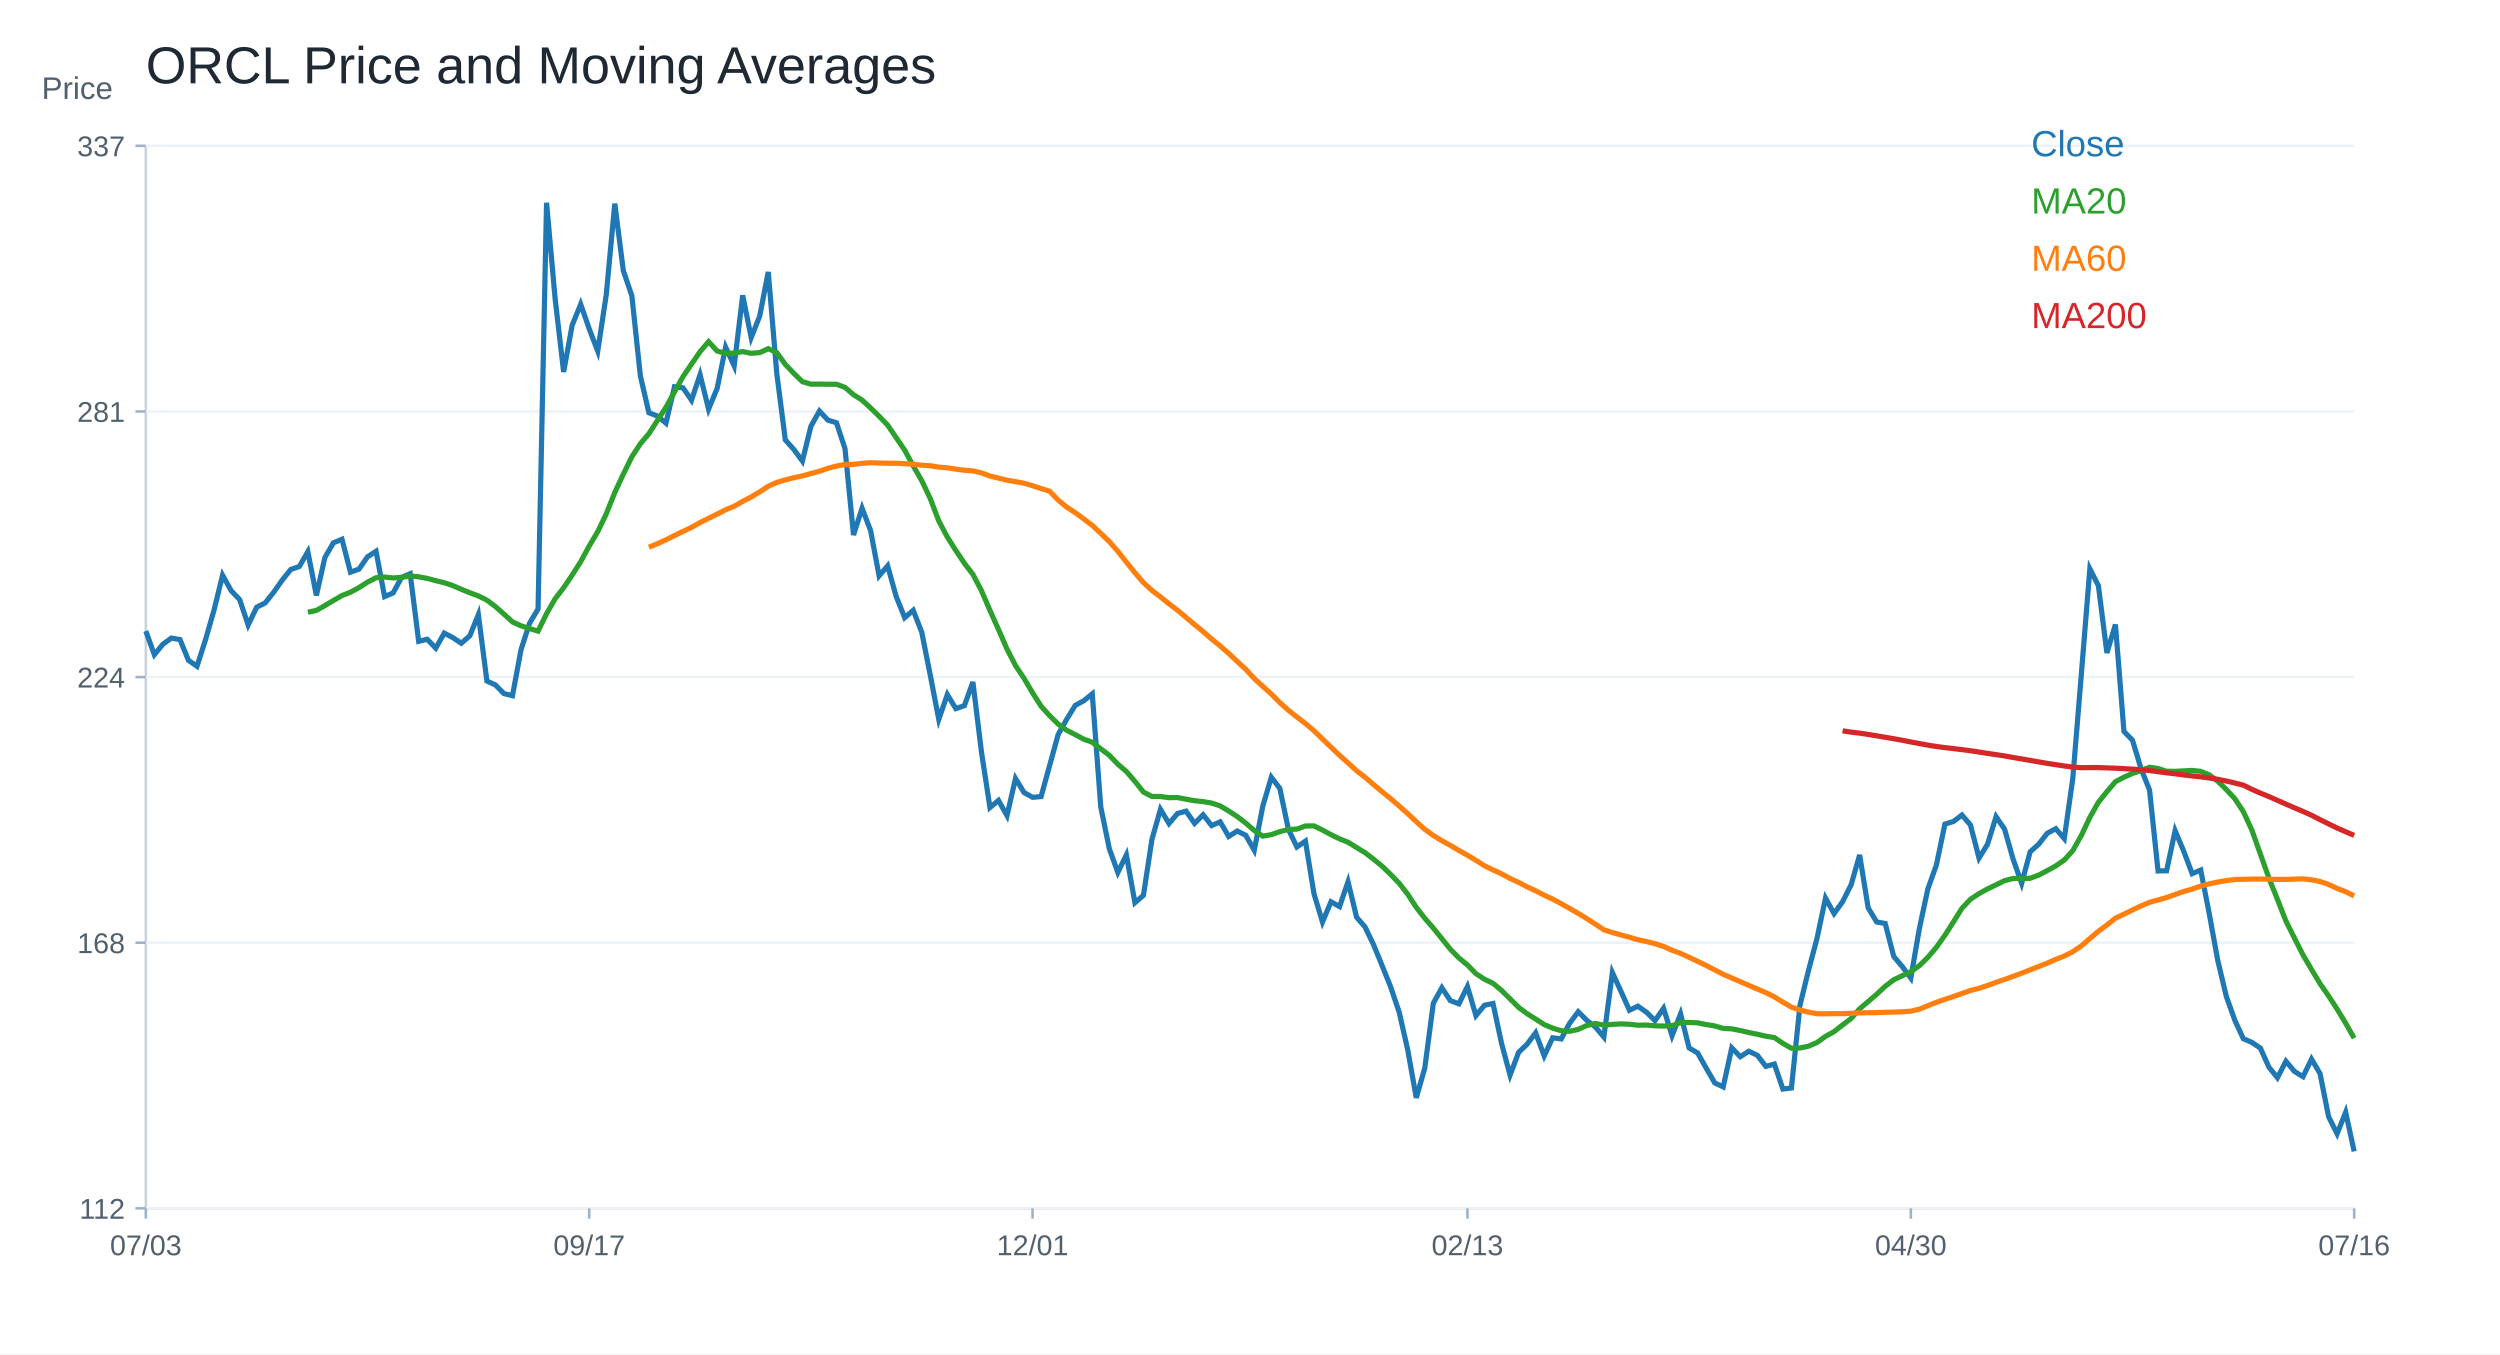
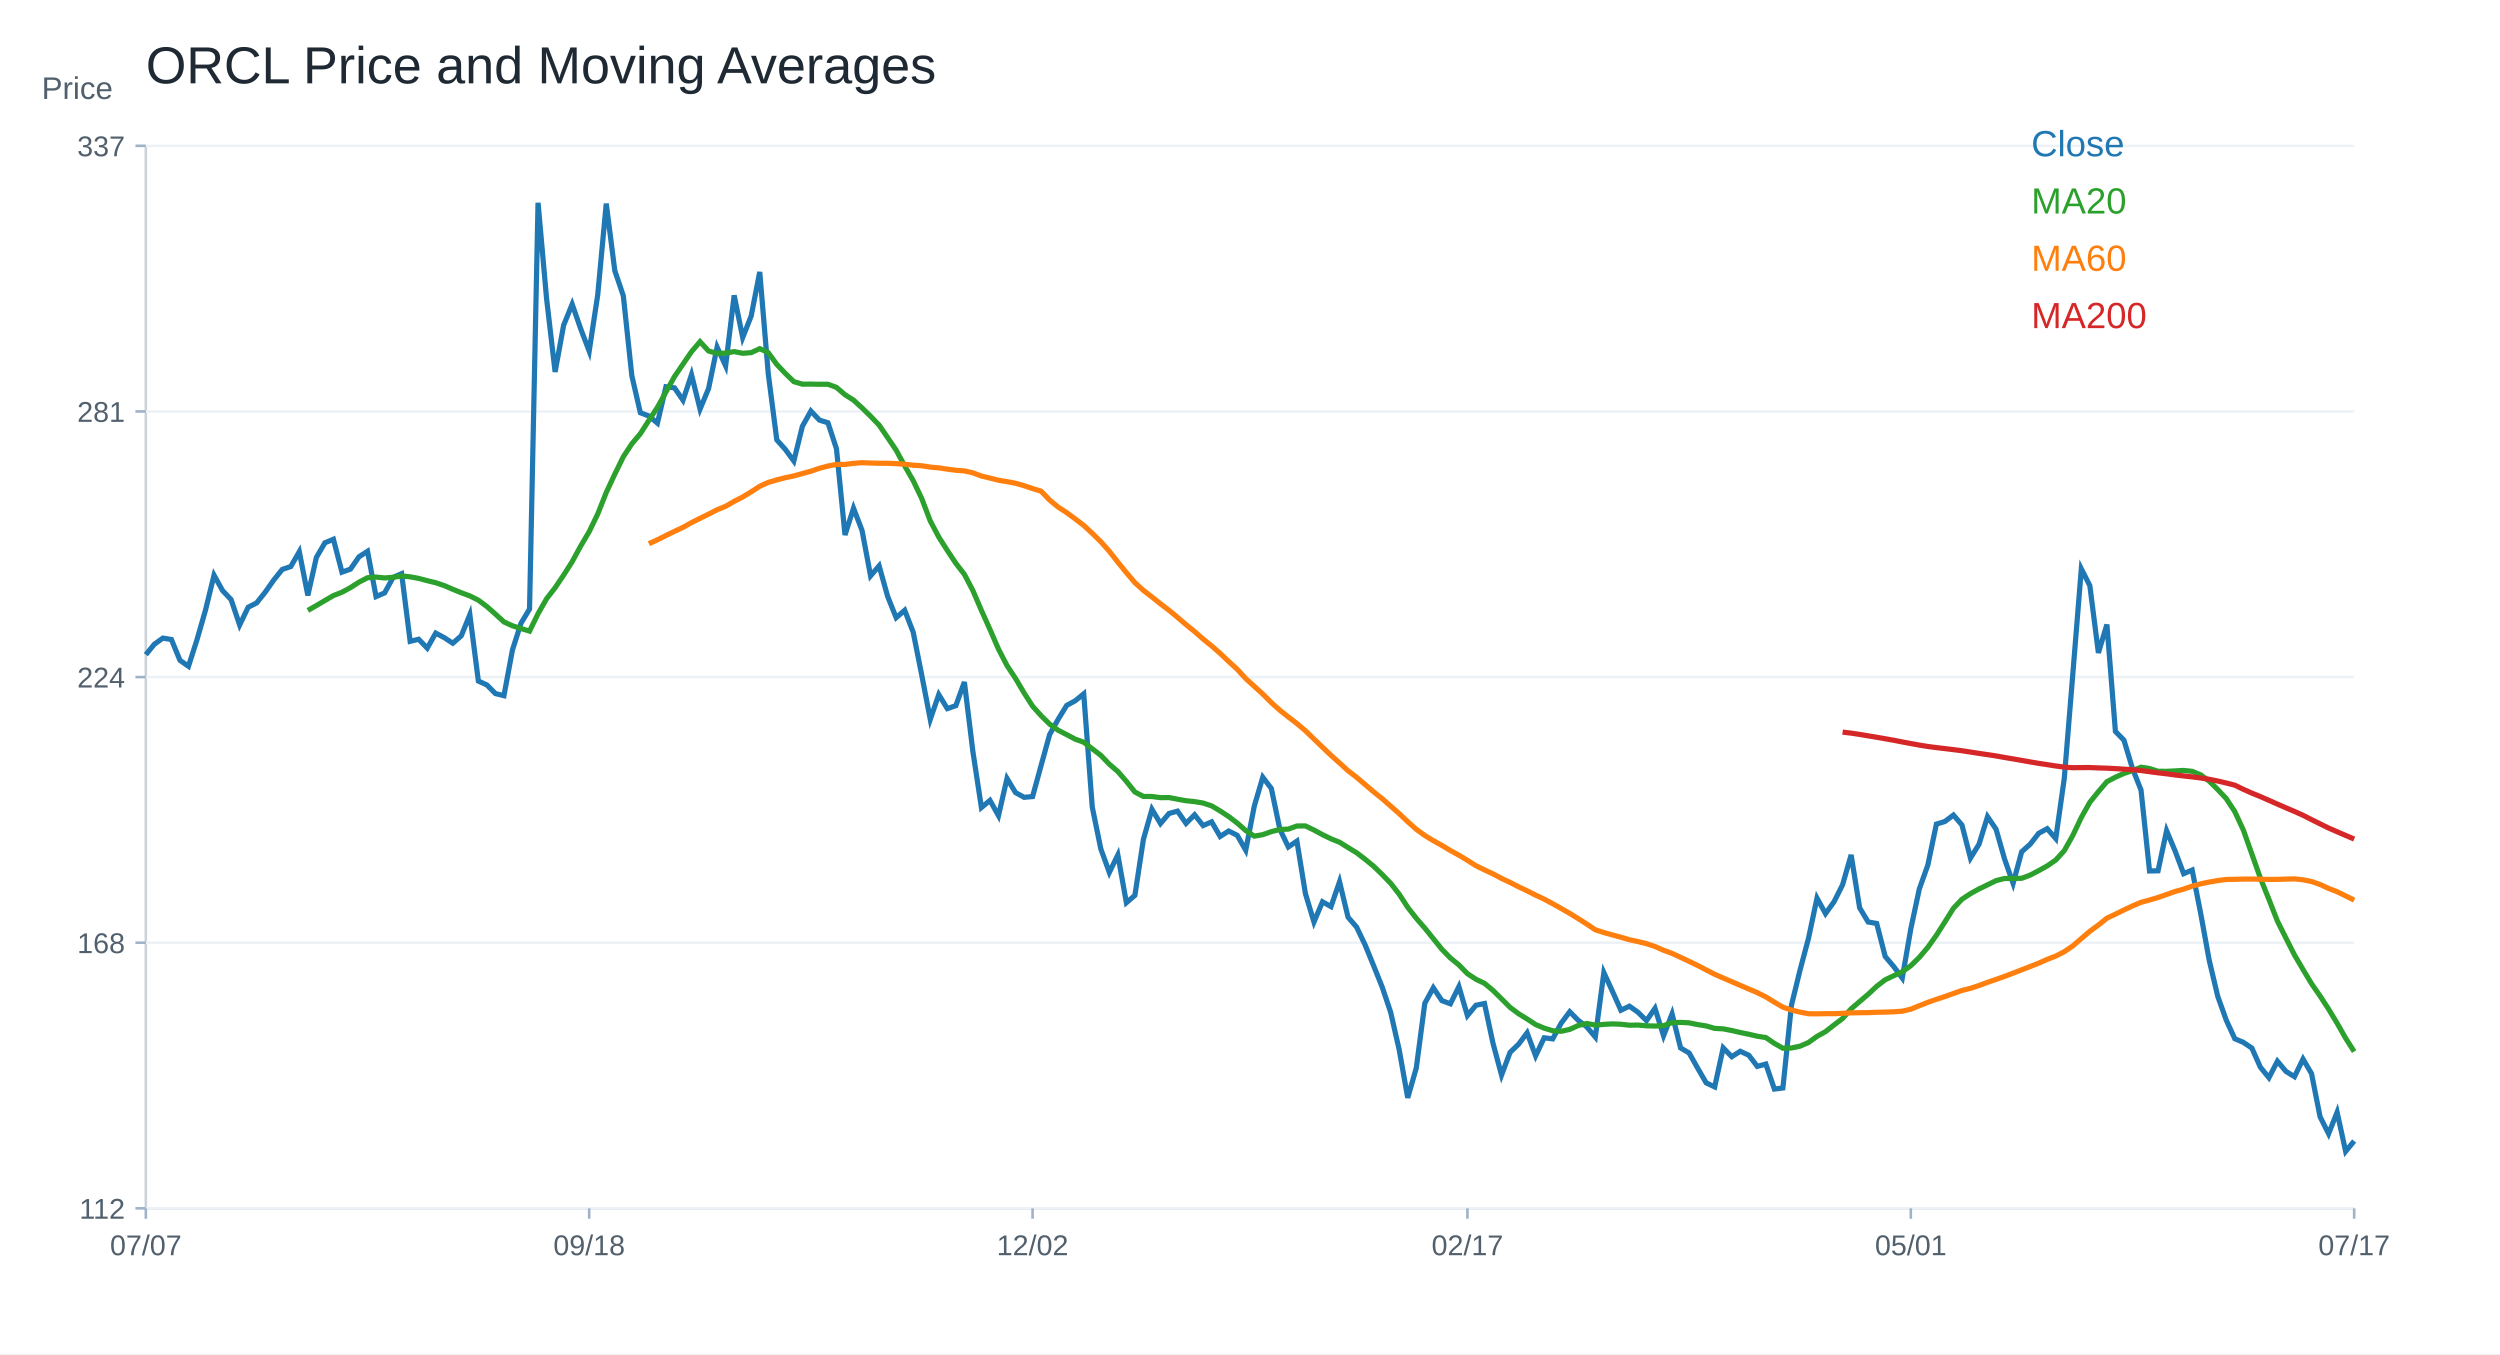
<svg xmlns="http://www.w3.org/2000/svg" width="960" height="520" viewBox="0 0 960 520">
  <rect width="100%" height="100%" fill="white" />
  <text x="56.00" y="32.00" font-size="20" font-family="Arial" fill="#1f2933" text-anchor="start">ORCL Price and Moving Averages</text>
  <line x1="56" y1="464" x2="904" y2="464" stroke="#cbd2d9" />
  <line x1="56" y1="56" x2="56" y2="464" stroke="#cbd2d9" />
  <text x="16.00" y="38.00" font-size="12" font-family="Arial" fill="#52606d" text-anchor="start">Price</text>
  <line x1="56" y1="464.00" x2="904" y2="464.00" stroke="#edf2f7" />
  <line x1="52" y1="464.00" x2="56" y2="464.00" stroke="#9fb3c8" />
  <text x="48.00" y="468.00" font-size="11" font-family="Arial" fill="#52606d" text-anchor="end">112</text>
  <line x1="56" y1="362.00" x2="904" y2="362.00" stroke="#edf2f7" />
  <line x1="52" y1="362.00" x2="56" y2="362.00" stroke="#9fb3c8" />
  <text x="48.00" y="366.00" font-size="11" font-family="Arial" fill="#52606d" text-anchor="end">168</text>
  <line x1="56" y1="260.00" x2="904" y2="260.00" stroke="#edf2f7" />
  <line x1="52" y1="260.00" x2="56" y2="260.00" stroke="#9fb3c8" />
  <text x="48.00" y="264.00" font-size="11" font-family="Arial" fill="#52606d" text-anchor="end">224</text>
  <line x1="56" y1="158.00" x2="904" y2="158.00" stroke="#edf2f7" />
  <line x1="52" y1="158.00" x2="56" y2="158.00" stroke="#9fb3c8" />
  <text x="48.00" y="162.00" font-size="11" font-family="Arial" fill="#52606d" text-anchor="end">281</text>
  <line x1="56" y1="56.00" x2="904" y2="56.00" stroke="#edf2f7" />
  <line x1="52" y1="56.00" x2="56" y2="56.00" stroke="#9fb3c8" />
  <text x="48.00" y="60.00" font-size="11" font-family="Arial" fill="#52606d" text-anchor="end">337</text>
  <line x1="56.00" y1="464" x2="56.00" y2="468" stroke="#9fb3c8" />
-   <text x="56.00" y="482.00" font-size="11" font-family="Arial" fill="#52606d" text-anchor="middle">07/03</text>
+   <text x="56.00" y="482.00" font-size="11" font-family="Arial" fill="#52606d" text-anchor="middle">07/07</text>
  <line x1="226.25" y1="464" x2="226.25" y2="468" stroke="#9fb3c8" />
-   <text x="226.25" y="482.00" font-size="11" font-family="Arial" fill="#52606d" text-anchor="middle">09/17</text>
+   <text x="226.25" y="482.00" font-size="11" font-family="Arial" fill="#52606d" text-anchor="middle">09/18</text>
  <line x1="396.51" y1="464" x2="396.51" y2="468" stroke="#9fb3c8" />
-   <text x="396.51" y="482.00" font-size="11" font-family="Arial" fill="#52606d" text-anchor="middle">12/01</text>
+   <text x="396.51" y="482.00" font-size="11" font-family="Arial" fill="#52606d" text-anchor="middle">12/02</text>
  <line x1="563.49" y1="464" x2="563.49" y2="468" stroke="#9fb3c8" />
-   <text x="563.49" y="482.00" font-size="11" font-family="Arial" fill="#52606d" text-anchor="middle">02/13</text>
+   <text x="563.49" y="482.00" font-size="11" font-family="Arial" fill="#52606d" text-anchor="middle">02/17</text>
  <line x1="733.75" y1="464" x2="733.75" y2="468" stroke="#9fb3c8" />
-   <text x="733.75" y="482.00" font-size="11" font-family="Arial" fill="#52606d" text-anchor="middle">04/30</text>
+   <text x="733.75" y="482.00" font-size="11" font-family="Arial" fill="#52606d" text-anchor="middle">05/01</text>
  <line x1="904.00" y1="464" x2="904.00" y2="468" stroke="#9fb3c8" />
-   <text x="904.00" y="482.00" font-size="11" font-family="Arial" fill="#52606d" text-anchor="middle">07/16</text>
-   <polyline fill="none" stroke="#1f77b4" stroke-width="2" points="56.00,242.32 59.27,251.39 62.55,247.38 65.82,245.03 69.10,245.58 72.37,253.56 75.64,255.86 78.92,245.65 82.19,234.26 85.47,220.87 88.74,226.80 92.02,230.24 95.29,239.99 98.56,233.18 101.84,231.51 105.11,227.40 108.39,222.74 111.66,218.66 114.93,217.55 118.21,211.85 121.48,228.65 124.76,214.08 128.03,208.44 131.31,207.07 134.58,219.72 137.85,218.54 141.13,213.81 144.40,211.69 147.68,229.09 150.95,227.68 154.22,221.72 157.50,220.30 160.77,246.27 164.05,245.48 167.32,248.89 170.59,243.12 173.87,244.85 177.14,247.00 180.42,244.13 183.69,236.02 186.97,261.52 190.24,263.02 193.51,266.34 196.79,267.15 200.06,249.54 203.34,239.33 206.61,233.88 209.88,77.86 213.16,114.64 216.43,142.82 219.71,124.92 222.98,116.82 226.25,126.24 229.53,134.84 232.80,113.21 236.08,78.18 239.35,103.92 242.63,113.57 245.90,144.35 249.17,158.49 252.45,159.75 255.72,162.48 259.00,148.52 262.27,148.93 265.54,153.68 268.82,143.88 272.09,157.09 275.37,149.20 278.64,133.31 281.92,140.51 285.19,113.41 288.46,129.63 291.74,121.32 295.01,104.43 298.29,143.48 301.56,168.92 304.83,172.57 308.11,177.05 311.38,163.71 314.66,157.84 317.93,161.32 321.20,162.34 324.48,172.30 327.75,205.44 331.03,195.15 334.30,203.71 337.58,221.14 340.85,217.29 344.12,229.01 347.40,237.18 350.67,234.35 353.95,242.78 357.22,259.27 360.49,276.23 363.77,266.72 367.04,272.11 370.32,270.97 373.59,261.90 376.86,288.61 380.14,310.09 383.41,307.35 386.69,313.21 389.96,298.93 393.24,304.35 396.51,306.17 399.78,305.88 403.06,293.94 406.33,282.06 409.61,276.21 412.88,270.88 416.15,269.10 419.43,266.44 422.70,309.93 425.98,325.92 429.25,335.01 432.53,328.29 435.80,346.64 439.07,343.81 442.35,322.31 445.62,310.78 448.90,316.25 452.17,312.38 455.44,311.48 458.72,316.18 461.99,312.88 465.27,317.02 468.54,315.58 471.81,321.20 475.09,319.11 478.36,320.75 481.64,326.49 484.91,309.58 488.19,298.46 491.46,302.77 494.73,318.44 498.01,325.23 501.28,322.99 504.56,343.15 507.83,354.05 511.10,346.29 514.38,348.13 517.65,338.60 520.93,352.21 524.20,356.00 527.47,362.84 530.75,370.84 534.02,379.00 537.30,388.73 540.57,403.17 543.85,421.56 547.12,410.12 550.39,385.26 553.67,379.31 556.94,384.23 560.22,385.46 563.49,378.85 566.76,389.99 570.04,386.02 573.31,385.35 576.59,400.62 579.86,412.84 583.14,404.12 586.41,400.97 589.68,396.60 592.96,405.46 596.23,398.51 599.51,398.94 602.78,392.88 606.05,388.51 609.33,391.81 612.60,394.34 615.88,398.24 619.15,373.48 622.42,380.62 625.70,387.93 628.97,386.38 632.25,388.69 635.52,391.92 638.80,387.19 642.07,397.74 645.34,389.32 648.62,402.41 651.89,404.34 655.17,410.14 658.44,415.82 661.71,417.37 664.99,402.37 668.26,405.77 671.54,403.69 674.81,405.21 678.08,409.49 681.36,408.60 684.63,418.20 687.91,417.78 691.18,386.03 694.46,372.66 697.73,360.33 701.00,344.88 704.28,350.82 707.55,346.26 710.83,339.75 714.10,328.29 717.37,348.61 720.65,354.04 723.92,354.62 727.20,367.30 730.47,371.16 733.75,375.58 737.02,356.67 740.29,341.35 743.57,332.18 746.84,316.46 750.12,315.45 753.39,312.98 756.66,316.80 759.94,329.50 763.21,324.19 766.49,313.60 769.76,318.42 773.03,329.90 776.31,339.23 779.58,327.09 782.86,324.18 786.13,319.99 789.41,318.22 792.68,322.02 795.95,298.94 799.23,258.95 802.50,218.43 805.78,224.90 809.05,250.71 812.32,239.82 815.60,280.87 818.87,284.24 822.15,295.12 825.42,303.36 828.69,334.45 831.97,334.39 835.24,318.98 838.52,326.78 841.79,335.48 845.07,334.10 848.34,350.80 851.61,368.75 854.89,382.57 858.16,391.76 861.44,398.87 864.71,400.27 867.98,402.46 871.26,409.80 874.53,413.84 877.81,407.51 881.08,411.43 884.36,413.44 887.63,406.68 890.90,412.28 894.18,428.82 897.45,435.36 900.73,427.09 904.00,442.14" />
+   <text x="904.00" y="482.00" font-size="11" font-family="Arial" fill="#52606d" text-anchor="middle">07/17</text>
+   <polyline fill="none" stroke="#1f77b4" stroke-width="2" points="56.00,251.39 59.27,247.38 62.55,245.03 65.82,245.58 69.10,253.56 72.37,255.86 75.64,245.66 78.92,234.26 82.19,220.87 85.47,226.80 88.74,230.24 92.02,239.99 95.29,233.18 98.56,231.51 101.84,227.40 105.11,222.74 108.39,218.66 111.66,217.55 114.93,211.85 118.21,228.65 121.48,214.08 124.76,208.44 128.03,207.07 131.31,219.72 134.58,218.54 137.85,213.81 141.13,211.69 144.40,229.09 147.68,227.68 150.95,221.72 154.22,220.30 157.50,246.27 160.77,245.48 164.05,248.89 167.32,243.12 170.59,244.85 173.87,247.00 177.14,244.13 180.42,236.02 183.69,261.52 186.97,263.02 190.24,266.34 193.51,267.15 196.79,249.54 200.06,239.33 203.34,233.88 206.61,77.86 209.88,114.64 213.16,142.82 216.43,124.92 219.71,116.82 222.98,126.24 226.25,134.84 229.53,113.21 232.80,78.18 236.08,103.92 239.35,113.57 242.63,144.35 245.90,158.49 249.17,159.75 252.45,162.48 255.72,148.52 259.00,148.93 262.27,153.68 265.54,143.88 268.82,157.09 272.09,149.20 275.37,133.31 278.64,140.51 281.92,113.41 285.19,129.63 288.46,121.32 291.74,104.43 295.01,143.48 298.29,168.92 301.56,172.57 304.83,177.05 308.11,163.71 311.38,157.84 314.66,161.32 317.93,162.34 321.20,172.30 324.48,205.44 327.75,195.15 331.03,203.71 334.30,221.14 337.58,217.29 340.85,229.01 344.12,237.18 347.40,234.35 350.67,242.78 353.95,259.27 357.22,276.23 360.49,266.72 363.77,272.11 367.04,270.97 370.32,261.90 373.59,288.61 376.86,310.09 380.14,307.35 383.41,313.21 386.69,298.93 389.96,304.35 393.24,306.17 396.51,305.88 399.78,293.94 403.06,282.06 406.33,276.21 409.61,270.88 412.88,269.10 416.15,266.44 419.43,309.93 422.70,325.92 425.98,335.01 429.25,328.29 432.53,346.64 435.80,343.81 439.07,322.31 442.35,310.78 445.62,316.25 448.90,312.38 452.17,311.48 455.44,316.18 458.72,312.88 461.99,317.02 465.27,315.58 468.54,321.20 471.81,319.11 475.09,320.75 478.36,326.49 481.64,309.58 484.91,298.46 488.19,302.77 491.46,318.44 494.73,325.23 498.01,322.99 501.28,343.15 504.56,354.05 507.83,346.29 511.10,348.13 514.38,338.60 517.65,352.21 520.93,356.00 524.20,362.84 527.47,370.84 530.75,379.00 534.02,388.73 537.30,403.17 540.57,421.56 543.85,410.12 547.12,385.26 550.39,379.31 553.67,384.23 556.94,385.46 560.22,378.85 563.49,389.99 566.76,386.02 570.04,385.35 573.31,400.62 576.59,412.84 579.86,404.12 583.14,400.97 586.41,396.60 589.68,405.46 592.96,398.51 596.23,398.94 599.51,392.88 602.78,388.51 606.05,391.81 609.33,394.34 612.60,398.24 615.88,373.48 619.15,380.62 622.42,387.93 625.70,386.38 628.97,388.69 632.25,391.92 635.52,387.19 638.80,397.74 642.07,389.32 645.34,402.41 648.62,404.34 651.89,410.14 655.17,415.82 658.44,417.37 661.71,402.37 664.99,405.77 668.26,403.69 671.54,405.21 674.81,409.49 678.08,408.60 681.36,418.20 684.63,417.78 687.91,386.03 691.18,372.66 694.46,360.33 697.73,344.88 701.00,350.82 704.28,346.26 707.55,339.75 710.83,328.29 714.10,348.61 717.37,354.04 720.65,354.62 723.92,367.30 727.20,371.16 730.47,375.58 733.75,356.67 737.02,341.35 740.29,332.18 743.57,316.46 746.84,315.45 750.12,312.98 753.39,316.80 756.66,329.50 759.94,324.19 763.21,313.60 766.49,318.42 769.76,329.90 773.03,339.23 776.31,327.09 779.58,324.18 782.86,319.99 786.13,318.22 789.41,322.02 792.68,298.94 795.95,258.95 799.23,218.43 802.50,224.90 805.78,250.71 809.05,239.82 812.32,280.87 815.60,284.24 818.87,295.12 822.15,303.36 825.42,334.45 828.69,334.39 831.97,318.98 835.24,326.78 838.52,335.48 841.79,334.10 845.07,350.80 848.34,368.75 851.61,382.57 854.89,391.76 858.16,398.87 861.44,400.27 864.71,402.46 867.98,409.80 871.26,413.84 874.53,407.51 877.81,411.43 881.08,413.44 884.36,406.68 887.63,412.28 890.90,428.82 894.18,435.36 897.45,427.09 900.73,442.14 904.00,438.14" />
  <text x="780.00" y="60.00" font-size="14" font-family="Arial" fill="#1f77b4" text-anchor="start">Close</text>
-   <polyline fill="none" stroke="#2ca02c" stroke-width="2" points="118.21,235.09 121.48,234.41 124.76,232.54 128.03,230.60 131.31,228.70 134.58,227.41 137.85,225.65 141.13,223.55 144.40,221.85 147.68,221.59 150.95,221.93 154.22,221.68 157.50,221.18 160.77,221.50 164.05,222.11 167.32,222.98 170.59,223.77 173.87,224.87 177.14,226.29 180.42,227.62 183.69,228.83 186.97,230.47 190.24,232.92 193.51,235.81 196.79,238.82 200.06,240.31 203.34,241.35 206.61,242.35 209.88,235.66 213.16,229.94 216.43,225.69 219.71,220.85 222.98,215.68 226.25,209.68 229.53,204.15 232.80,197.36 236.08,189.12 239.35,182.07 242.63,175.40 245.90,170.41 249.17,166.53 252.45,161.44 255.72,156.42 259.00,150.53 262.27,144.62 265.54,139.82 268.82,135.05 272.09,131.21 275.37,134.78 278.64,135.71 281.92,135.59 285.19,135.02 288.46,135.66 291.74,135.41 295.01,133.89 298.29,135.41 301.56,139.94 304.83,143.38 308.11,146.55 311.38,147.52 314.66,147.49 317.93,147.56 321.20,147.56 324.48,148.75 327.75,151.57 331.03,153.65 334.30,156.64 337.58,159.84 340.85,163.24 344.12,168.03 347.40,172.86 350.67,178.91 353.95,184.57 357.22,191.46 360.49,200.05 363.77,206.22 367.04,211.38 370.32,216.30 373.59,220.54 376.86,226.78 380.14,234.40 383.41,241.70 386.69,249.24 389.96,255.57 393.24,260.52 396.51,266.07 399.78,271.18 403.06,274.82 406.33,278.06 409.61,280.42 412.88,282.10 416.15,283.84 419.43,285.02 422.70,287.55 425.98,290.04 429.25,293.45 432.53,296.26 435.80,300.04 439.07,304.14 442.35,305.83 445.62,305.86 448.90,306.30 452.17,306.26 455.44,306.89 458.72,307.48 461.99,307.82 465.27,308.37 468.54,309.46 471.81,311.41 475.09,313.56 478.36,316.05 481.64,318.92 484.91,321.08 488.19,320.51 491.46,319.35 494.73,318.52 498.01,318.37 501.28,317.18 504.56,317.15 507.83,318.74 511.10,320.51 514.38,322.11 517.65,323.42 520.93,325.46 524.20,327.45 527.47,329.95 530.75,332.64 534.02,335.81 537.30,339.18 540.57,343.39 543.85,348.43 547.12,352.61 550.39,356.39 553.67,360.44 556.94,364.51 560.22,367.86 563.49,370.54 566.76,373.89 570.04,376.03 573.31,377.60 576.59,380.32 579.86,383.55 583.14,386.83 586.41,389.27 589.68,391.29 592.96,393.43 596.23,394.81 599.51,395.81 602.78,396.01 606.05,395.28 609.33,393.79 612.60,393.01 615.88,393.65 619.15,393.36 622.42,393.18 625.70,393.31 628.97,393.68 632.25,393.62 635.52,393.91 638.80,394.00 642.07,393.86 645.34,392.68 648.62,392.60 651.89,392.77 655.17,393.44 658.44,393.96 661.71,394.90 664.99,395.08 668.26,395.72 671.54,396.48 674.81,397.15 678.08,397.91 681.36,398.42 684.63,400.66 687.91,402.52 691.18,402.42 694.46,401.74 697.73,400.32 701.00,397.97 704.28,396.15 707.55,393.58 710.83,391.10 714.10,387.39 717.37,384.60 720.65,381.80 723.92,378.74 727.20,376.24 730.47,374.68 733.75,373.17 737.02,370.82 740.29,367.62 743.57,363.76 746.84,359.15 750.12,354.01 753.39,348.77 756.66,345.31 759.94,343.15 763.21,341.35 766.49,339.78 769.76,338.16 773.03,337.34 776.31,337.32 779.58,337.26 782.86,336.04 786.13,334.33 789.41,332.51 792.68,330.25 795.95,326.64 799.23,320.81 802.50,313.89 805.78,308.07 809.05,304.00 812.32,300.17 815.60,298.44 818.87,297.00 822.15,295.92 825.42,294.61 828.69,295.12 831.97,296.16 835.24,296.19 838.52,296.03 841.79,295.85 845.07,296.20 848.34,297.53 851.61,299.97 854.89,303.18 858.16,306.67 861.44,311.67 864.71,318.73 867.98,327.93 871.26,337.18 874.53,345.34 877.81,353.72 881.08,360.25 884.36,366.71 887.63,372.29 890.90,377.73 894.18,382.45 897.45,387.50 900.73,392.91 904.00,398.67" />
+   <polyline fill="none" stroke="#2ca02c" stroke-width="2" points="118.21,234.41 121.48,232.54 124.76,230.60 128.03,228.70 131.31,227.41 134.58,225.65 137.85,223.55 141.13,221.85 144.40,221.59 147.68,221.93 150.95,221.68 154.22,221.18 157.50,221.50 160.77,222.11 164.05,222.98 167.32,223.77 170.59,224.87 173.87,226.29 177.14,227.62 180.42,228.83 183.69,230.47 186.97,232.92 190.24,235.81 193.51,238.82 196.79,240.31 200.06,241.35 203.34,242.35 206.61,235.66 209.88,229.94 213.16,225.69 216.43,220.85 219.71,215.68 222.98,209.68 226.25,204.15 229.53,197.36 232.80,189.12 236.08,182.07 239.35,175.40 242.63,170.41 245.90,166.53 249.17,161.44 252.45,156.42 255.72,150.53 259.00,144.62 262.27,139.82 265.54,135.05 268.82,131.21 272.09,134.78 275.37,135.71 278.64,135.59 281.92,135.02 285.19,135.66 288.46,135.41 291.74,133.89 295.01,135.41 298.29,139.94 301.56,143.38 304.83,146.55 308.11,147.52 311.38,147.49 314.66,147.57 317.93,147.56 321.20,148.75 324.48,151.57 327.75,153.65 331.03,156.64 334.30,159.84 337.58,163.24 340.85,168.03 344.12,172.86 347.40,178.91 350.67,184.57 353.95,191.46 357.22,200.05 360.49,206.22 363.77,211.38 367.04,216.30 370.32,220.54 373.59,226.78 376.86,234.40 380.14,241.70 383.41,249.24 386.69,255.57 389.96,260.52 393.24,266.07 396.51,271.18 399.78,274.82 403.06,278.06 406.33,280.42 409.61,282.10 412.88,283.84 416.15,285.02 419.43,287.55 422.70,290.04 425.98,293.45 429.25,296.26 432.53,300.04 435.80,304.14 439.07,305.83 442.35,305.86 445.62,306.30 448.90,306.26 452.17,306.89 455.44,307.48 458.72,307.82 461.99,308.37 465.27,309.46 468.54,311.41 471.81,313.56 475.09,316.05 478.36,318.92 481.64,321.08 484.91,320.51 488.19,319.35 491.46,318.52 494.73,318.37 498.01,317.18 501.28,317.15 504.56,318.74 507.83,320.51 511.10,322.11 514.38,323.42 517.65,325.46 520.93,327.45 524.20,329.95 527.47,332.64 530.75,335.81 534.02,339.18 537.30,343.39 540.57,348.43 543.85,352.61 547.12,356.39 550.39,360.44 553.67,364.51 556.94,367.86 560.22,370.54 563.49,373.89 566.76,376.03 570.04,377.60 573.31,380.32 576.59,383.55 579.86,386.83 583.14,389.27 586.41,391.29 589.68,393.43 592.96,394.81 596.23,395.81 599.51,396.01 602.78,395.28 606.05,393.79 609.33,393.01 612.60,393.65 615.88,393.36 619.15,393.18 622.42,393.31 625.70,393.68 628.97,393.62 632.25,393.91 635.52,394.00 638.80,393.86 642.07,392.68 645.34,392.60 648.62,392.77 651.89,393.44 655.17,393.96 658.44,394.90 661.71,395.08 664.99,395.72 668.26,396.48 671.54,397.15 674.81,397.91 678.08,398.42 681.36,400.66 684.63,402.52 687.91,402.42 691.18,401.74 694.46,400.32 697.73,397.97 701.00,396.15 704.28,393.58 707.55,391.10 710.83,387.39 714.10,384.60 717.37,381.80 720.65,378.74 723.92,376.24 727.20,374.68 730.47,373.17 733.75,370.82 737.02,367.62 740.29,363.76 743.57,359.15 746.84,354.01 750.12,348.77 753.39,345.31 756.66,343.15 759.94,341.35 763.21,339.78 766.49,338.16 769.76,337.34 773.03,337.32 776.31,337.26 779.58,336.04 782.86,334.33 786.13,332.51 789.41,330.25 792.68,326.64 795.95,320.81 799.23,313.89 802.50,308.07 805.78,304.00 809.05,300.17 812.32,298.44 815.60,297.00 818.87,295.92 822.15,294.61 825.42,295.12 828.69,296.16 831.97,296.19 835.24,296.03 838.52,295.85 841.79,296.20 845.07,297.53 848.34,299.97 851.61,303.18 854.89,306.67 858.16,311.67 861.44,318.73 864.71,327.93 867.98,337.18 871.26,345.34 874.53,353.72 877.81,360.25 881.08,366.71 884.36,372.29 887.63,377.73 890.90,382.45 894.18,387.50 897.45,392.91 900.73,398.67 904.00,403.81" />
  <text x="780.00" y="82.00" font-size="14" font-family="Arial" fill="#2ca02c" text-anchor="start">MA20</text>
-   <polyline fill="none" stroke="#ff7f0e" stroke-width="2" points="249.17,210.15 252.45,208.77 255.72,207.29 259.00,205.64 262.27,204.04 265.54,202.51 268.82,200.68 272.09,199.04 275.37,197.43 278.64,195.75 281.92,194.41 285.19,192.52 288.46,190.84 291.74,188.86 295.01,186.72 298.29,185.25 301.56,184.28 304.83,183.44 308.11,182.75 311.38,181.85 314.66,180.95 317.93,179.83 321.20,178.96 324.48,178.36 327.75,178.33 331.03,177.92 334.30,177.68 337.58,177.80 340.85,177.89 344.12,177.89 347.40,178.05 350.67,178.26 353.95,178.64 357.22,178.85 360.49,179.37 363.77,179.66 367.04,180.15 370.32,180.58 373.59,180.83 376.86,181.57 380.14,182.80 383.41,183.57 386.69,184.41 389.96,184.95 393.24,185.57 396.51,186.51 399.78,187.62 403.06,188.62 406.33,192.03 409.61,194.72 412.88,196.85 416.15,199.26 419.43,201.75 422.70,204.81 425.98,208.00 429.25,211.69 432.53,215.86 435.80,219.91 439.07,223.74 442.35,226.71 445.62,229.25 448.90,231.86 452.17,234.35 455.44,237.07 458.72,239.86 461.99,242.51 465.27,245.40 468.54,248.04 471.81,250.90 475.09,254.00 478.36,257.01 481.64,260.56 484.91,263.56 488.19,266.51 491.46,269.81 494.73,272.73 498.01,275.33 501.28,277.84 504.56,280.61 507.83,283.78 511.10,286.92 514.38,290.04 517.65,292.97 520.93,295.97 524.20,298.48 527.47,301.28 530.75,304.06 534.02,306.69 537.30,309.55 540.57,312.45 543.85,315.53 547.12,318.46 550.39,320.83 553.67,322.83 556.94,324.63 560.22,326.61 563.49,328.39 566.76,330.37 570.04,332.44 573.31,334.05 576.59,335.56 579.86,337.32 583.14,338.84 586.41,340.54 589.68,342.07 592.96,343.73 596.23,345.27 599.51,347.02 602.78,348.87 606.05,350.74 609.33,352.76 612.60,354.85 615.88,357.04 619.15,358.10 622.42,359.01 625.70,359.89 628.97,360.86 632.25,361.56 635.52,362.37 638.80,363.45 642.07,364.90 645.34,366.11 648.62,367.62 651.89,369.16 655.17,370.73 658.44,372.44 661.71,374.12 664.99,375.56 668.26,376.97 671.54,378.38 674.81,379.79 678.08,381.17 681.36,382.82 684.63,384.82 687.91,386.74 691.18,387.86 694.46,388.65 697.73,389.28 701.00,389.30 704.28,389.25 707.55,389.25 710.83,389.11 714.10,388.94 717.37,388.88 720.65,388.85 723.92,388.71 727.20,388.65 730.47,388.52 733.75,388.30 737.02,387.53 740.29,386.19 743.57,384.89 746.84,383.74 750.12,382.68 753.39,381.49 756.66,380.35 759.94,379.52 763.21,378.43 766.49,377.22 769.76,376.10 773.03,374.93 776.31,373.70 779.58,372.42 782.86,371.14 786.13,369.86 789.41,368.40 792.68,367.13 795.95,365.46 799.23,363.23 802.50,360.40 805.78,357.61 809.05,355.22 812.32,352.58 815.60,351.04 818.87,349.43 822.15,347.88 825.42,346.50 828.69,345.60 831.97,344.64 835.24,343.50 838.52,342.32 841.79,341.42 845.07,340.28 848.34,339.39 851.61,338.70 854.89,338.15 858.16,337.72 861.44,337.66 864.71,337.57 867.98,337.55 871.26,337.62 874.53,337.70 877.81,337.68 881.08,337.57 884.36,337.49 887.63,337.84 890.90,338.50 894.18,339.64 897.45,341.15 900.73,342.42 904.00,344.02" />
+   <polyline fill="none" stroke="#ff7f0e" stroke-width="2" points="249.17,208.77 252.45,207.29 255.72,205.64 259.00,204.04 262.27,202.51 265.54,200.68 268.82,199.04 272.09,197.43 275.37,195.75 278.64,194.41 281.92,192.52 285.19,190.84 288.46,188.86 291.74,186.72 295.01,185.25 298.29,184.28 301.56,183.44 304.83,182.75 308.11,181.85 311.38,180.95 314.66,179.83 317.93,178.96 321.20,178.36 324.48,178.33 327.75,177.92 331.03,177.68 334.30,177.80 337.58,177.89 340.85,177.89 344.12,178.05 347.40,178.26 350.67,178.64 353.95,178.85 357.22,179.37 360.49,179.66 363.77,180.15 367.04,180.58 370.32,180.83 373.59,181.57 376.86,182.80 380.14,183.57 383.41,184.41 386.69,184.95 389.96,185.57 393.24,186.51 396.51,187.62 399.78,188.62 403.06,192.03 406.33,194.72 409.61,196.85 412.88,199.26 416.15,201.75 419.43,204.81 422.70,208.00 425.98,211.69 429.25,215.86 432.53,219.91 435.80,223.74 439.07,226.71 442.35,229.25 445.62,231.86 448.90,234.35 452.17,237.07 455.44,239.86 458.72,242.51 461.99,245.40 465.27,248.04 468.54,250.90 471.81,254.00 475.09,257.01 478.36,260.56 481.64,263.56 484.91,266.51 488.19,269.81 491.46,272.73 494.73,275.33 498.01,277.84 501.28,280.61 504.56,283.78 507.83,286.92 511.10,290.04 514.38,292.97 517.65,295.97 520.93,298.48 524.20,301.28 527.47,304.06 530.75,306.69 534.02,309.55 537.30,312.45 540.57,315.53 543.85,318.46 547.12,320.83 550.39,322.83 553.67,324.63 556.94,326.61 560.22,328.39 563.49,330.37 566.76,332.44 570.04,334.05 573.31,335.56 576.59,337.32 579.86,338.84 583.14,340.54 586.41,342.07 589.68,343.73 592.96,345.27 596.23,347.02 599.51,348.87 602.78,350.74 606.05,352.76 609.33,354.85 612.60,357.04 615.88,358.10 619.15,359.01 622.42,359.89 625.70,360.86 628.97,361.56 632.25,362.37 635.52,363.45 638.80,364.90 642.07,366.11 645.34,367.62 648.62,369.16 651.89,370.73 655.17,372.44 658.44,374.12 661.71,375.56 664.99,376.97 668.26,378.38 671.54,379.79 674.81,381.17 678.08,382.82 681.36,384.82 684.63,386.74 687.91,387.86 691.18,388.65 694.46,389.28 697.73,389.30 701.00,389.25 704.28,389.25 707.55,389.11 710.83,388.94 714.10,388.88 717.37,388.85 720.65,388.71 723.92,388.65 727.20,388.52 730.47,388.30 733.75,387.53 737.02,386.19 740.29,384.89 743.57,383.74 746.84,382.68 750.12,381.49 753.39,380.35 756.66,379.52 759.94,378.43 763.21,377.22 766.49,376.10 769.76,374.93 773.03,373.70 776.31,372.42 779.58,371.14 782.86,369.86 786.13,368.40 789.41,367.13 792.68,365.46 795.95,363.23 799.23,360.40 802.50,357.61 805.78,355.22 809.05,352.58 812.32,351.04 815.60,349.43 818.87,347.88 822.15,346.50 825.42,345.60 828.69,344.64 831.97,343.50 835.24,342.32 838.52,341.42 841.79,340.28 845.07,339.39 848.34,338.70 851.61,338.15 854.89,337.72 858.16,337.66 861.44,337.57 864.71,337.55 867.98,337.62 871.26,337.70 874.53,337.68 877.81,337.57 881.08,337.49 884.36,337.84 887.63,338.50 890.90,339.64 894.18,341.15 897.45,342.42 900.73,344.02 904.00,345.66" />
  <text x="780.00" y="104.00" font-size="14" font-family="Arial" fill="#ff7f0e" text-anchor="start">MA60</text>
-   <polyline fill="none" stroke="#d62728" stroke-width="2" points="707.55,280.65 710.83,281.13 714.10,281.52 717.37,282.02 720.65,282.57 723.92,283.11 727.20,283.68 730.47,284.26 733.75,284.91 737.02,285.52 740.29,286.12 743.57,286.65 746.84,287.08 750.12,287.46 753.39,287.86 756.66,288.28 759.94,288.79 763.21,289.30 766.49,289.78 769.76,290.28 773.03,290.87 776.31,291.42 779.58,291.99 782.86,292.57 786.13,293.13 789.41,293.62 792.68,294.14 795.95,294.57 799.23,294.80 802.50,294.75 805.78,294.74 809.05,294.88 812.32,294.98 815.60,295.15 818.87,295.35 822.15,295.58 825.42,295.88 828.69,296.33 831.97,296.76 835.24,297.14 838.52,297.59 841.79,297.96 845.07,298.32 848.34,298.74 851.61,299.25 854.89,299.91 858.16,300.67 861.44,301.50 864.71,303.11 867.98,304.55 871.26,305.89 874.53,307.33 877.81,308.78 881.08,310.21 884.36,311.60 887.63,313.07 890.90,314.74 894.18,316.36 897.45,317.97 900.73,319.39 904.00,320.81" />
+   <polyline fill="none" stroke="#d62728" stroke-width="2" points="707.55,281.13 710.83,281.52 714.10,282.02 717.37,282.57 720.65,283.11 723.92,283.68 727.20,284.26 730.47,284.91 733.75,285.52 737.02,286.12 740.29,286.65 743.57,287.08 746.84,287.46 750.12,287.86 753.39,288.28 756.66,288.79 759.94,289.30 763.21,289.78 766.49,290.28 769.76,290.87 773.03,291.42 776.31,291.99 779.58,292.57 782.86,293.13 786.13,293.62 789.41,294.14 792.68,294.57 795.95,294.80 799.23,294.75 802.50,294.74 805.78,294.88 809.05,294.98 812.32,295.15 815.60,295.35 818.87,295.58 822.15,295.88 825.42,296.33 828.69,296.76 831.97,297.14 835.24,297.59 838.52,297.96 841.79,298.32 845.07,298.74 848.34,299.25 851.61,299.91 854.89,300.67 858.16,301.50 861.44,303.11 864.71,304.55 867.98,305.89 871.26,307.33 874.53,308.78 877.81,310.21 881.08,311.60 884.36,313.07 887.63,314.74 890.90,316.36 894.18,317.97 897.45,319.39 900.73,320.81 904.00,322.20" />
  <text x="780.00" y="126.00" font-size="14" font-family="Arial" fill="#d62728" text-anchor="start">MA200</text>
</svg>
